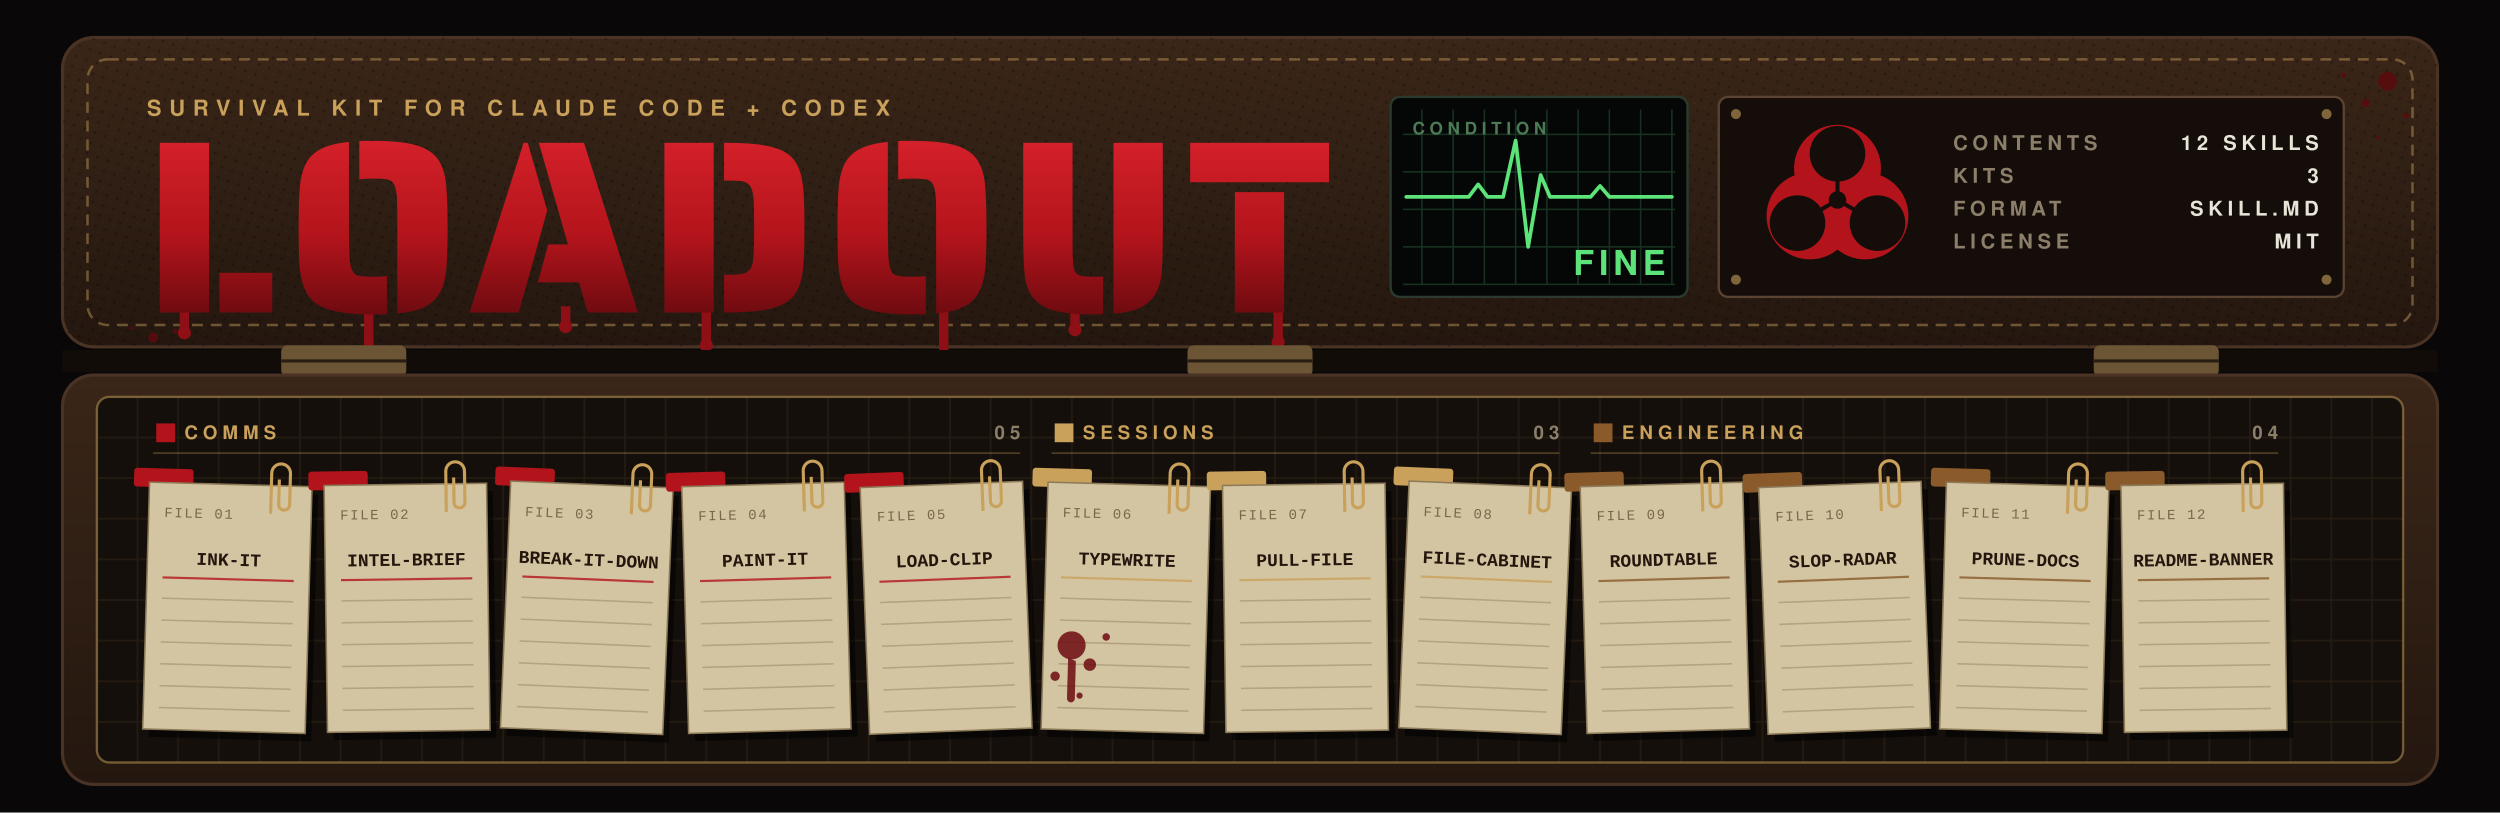
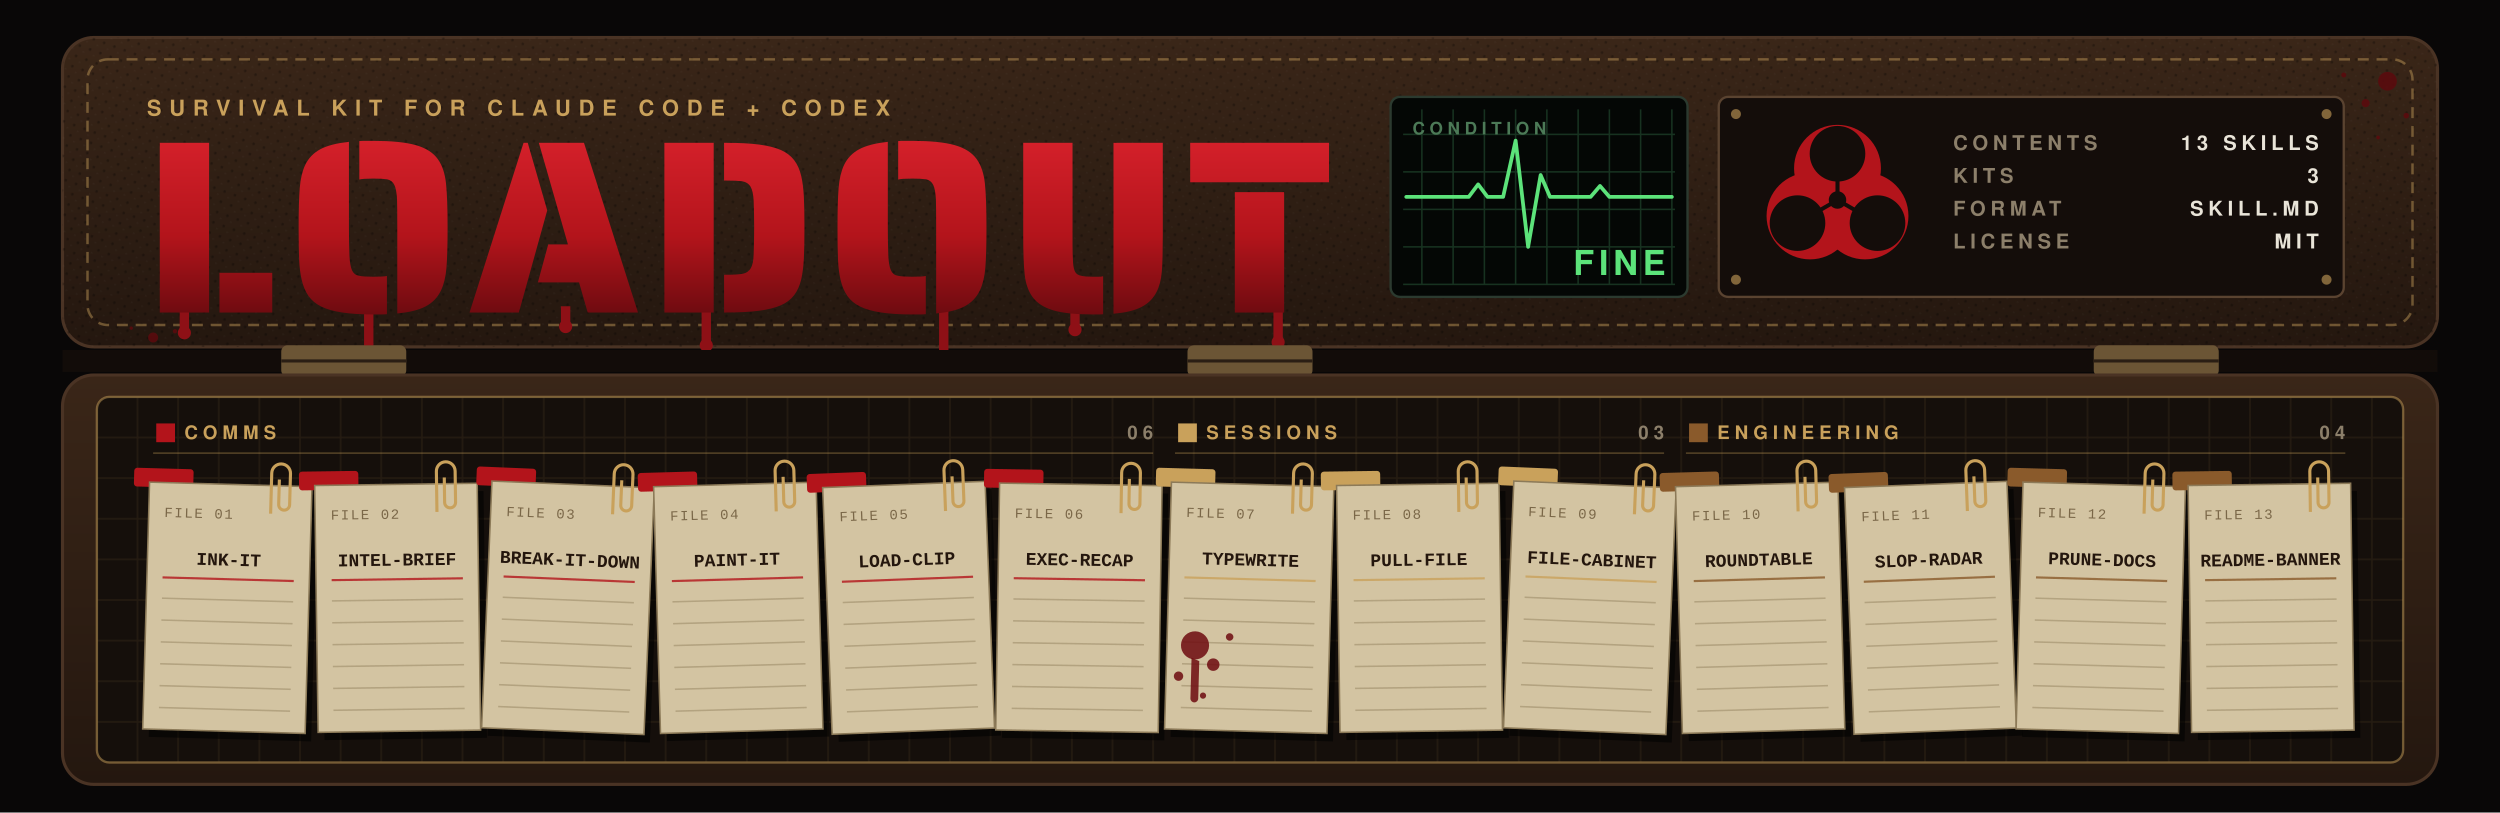
<svg xmlns="http://www.w3.org/2000/svg" viewBox="0 0 1600 520" width="1600" height="520" role="img" aria-label="loadout: a survival kit of agent skills for Claude Code and Codex">
  <defs>
    <linearGradient id="blood" x1="0" y1="0" x2="0" y2="1">
      <stop offset="0" stop-color="#D4202A" />
      <stop offset="0.55" stop-color="#B3141B" />
      <stop offset="1" stop-color="#6E0B10" />
    </linearGradient>
    <linearGradient id="leather" x1="0" y1="0" x2="0" y2="1">
      <stop offset="0" stop-color="#3A2618" />
      <stop offset="1" stop-color="#24170F" />
    </linearGradient>
    <pattern id="grain" width="7" height="7" patternUnits="userSpaceOnUse" patternTransform="rotate(20)">
      <circle cx="2" cy="3" r="0.9" fill="#000" fill-opacity="0.25" />
      <circle cx="5.5" cy="6" r="0.6" fill="#FFF" fill-opacity="0.03" />
    </pattern>
    <pattern id="grid" x="62" y="254" width="26" height="26" patternUnits="userSpaceOnUse">
      <rect width="26" height="26" fill="none" stroke="#C9A15B" stroke-opacity="0.13" stroke-width="1" />
    </pattern>
    <linearGradient id="item" x1="0" y1="0" x2="1" y2="0">
      <stop offset="0" stop-color="#D9D3C4" />
      <stop offset="0.5" stop-color="#EEE9DD" />
      <stop offset="1" stop-color="#BDB6A6" />
    </linearGradient>
    <mask id="bh">
      <rect x="1102.0" y="54.0" width="148.0" height="148.0" fill="#000" />
      <circle cx="1176.0" cy="107.7" r="27.8" fill="#fff" />
      <circle cx="1193.6" cy="138.2" r="27.8" fill="#fff" />
      <circle cx="1158.4" cy="138.2" r="27.8" fill="#fff" />
      <circle cx="1176" cy="128" r="22.2" fill="none" stroke="#fff" stroke-width="5.9" />
      <circle cx="1176.0" cy="98.4" r="17.8" fill="#000" />
      <line x1="1176" y1="128" x2="1208.0" y2="146.5" stroke="#000" stroke-width="2.6" />
      <circle cx="1201.6" cy="142.8" r="17.8" fill="#000" />
      <line x1="1176" y1="128" x2="1144.0" y2="146.5" stroke="#000" stroke-width="2.6" />
      <circle cx="1150.4" cy="142.8" r="17.8" fill="#000" />
      <line x1="1176" y1="128" x2="1176.0" y2="91.0" stroke="#000" stroke-width="2.6" />
      <circle cx="1176" cy="128" r="5.6" fill="#000" />
    </mask>
  </defs>
  <rect width="1600" height="520" fill="#090707" />
  <rect x="40" y="24" width="1520" height="198" rx="20" fill="url(#leather)" stroke="#4A3324" stroke-width="2" />
  <rect x="40" y="24" width="1520" height="198" rx="20" fill="url(#grain)" />
  <rect x="56" y="38" width="1488" height="170" rx="13" fill="none" stroke="#C9A15B" stroke-opacity="0.45" stroke-width="1.6" stroke-dasharray="7 5" />
  <circle cx="1528" cy="52" r="6" fill="#5C0A0D" fill-opacity="0.85" />
  <circle cx="1514" cy="66" r="2.6" fill="#5C0A0D" fill-opacity="0.85" />
  <circle cx="1540" cy="74" r="1.8" fill="#5C0A0D" fill-opacity="0.85" />
  <circle cx="1500" cy="48" r="1.6" fill="#5C0A0D" fill-opacity="0.85" />
  <circle cx="1522" cy="88" r="1.2" fill="#5C0A0D" fill-opacity="0.85" />
  <circle cx="98" cy="216" r="3.2" fill="#5C0A0D" fill-opacity="0.85" />
  <circle cx="112" cy="212" r="1.4" fill="#5C0A0D" fill-opacity="0.85" />
  <circle cx="84" cy="210" r="1.1" fill="#5C0A0D" fill-opacity="0.85" />
  <text x="94" y="74" fill="#C9A15B" font-family="'Helvetica Neue', Helvetica, 'Segoe UI', sans-serif" font-weight="600" font-size="14" letter-spacing="5">SURVIVAL KIT FOR CLAUDE CODE + CODEX</text>
  <path d="M115 196 V212 a3 3 0 0 0 6 0 V196 Z" fill="#8E1016" />
  <circle cx="118" cy="213" r="4.2" fill="#8E1016" />
  <path d="M233 196 V226 a3 3 0 0 0 6 0 V196 Z" fill="#8E1016" />
  <circle cx="236" cy="227" r="4.2" fill="#8E1016" />
  <path d="M359 196 V208 a3 3 0 0 0 6 0 V196 Z" fill="#8E1016" />
  <circle cx="362" cy="209" r="4.2" fill="#8E1016" />
  <path d="M449 196 V220 a3 3 0 0 0 6 0 V196 Z" fill="#8E1016" />
  <circle cx="452" cy="221" r="4.2" fill="#8E1016" />
  <path d="M601 196 V230 a3 3 0 0 0 6 0 V196 Z" fill="#8E1016" />
  <circle cx="604" cy="231" r="4.2" fill="#8E1016" />
  <path d="M685 196 V210 a3 3 0 0 0 6 0 V196 Z" fill="#8E1016" />
  <circle cx="688" cy="211" r="4.2" fill="#8E1016" />
  <path d="M815 196 V218 a3 3 0 0 0 6 0 V196 Z" fill="#8E1016" />
  <circle cx="818" cy="219" r="4.2" fill="#8E1016" />
  <g transform="translate(92.0 200.0) scale(0.1578401)">
    <path d="M65.0 -688.0H265.0V0.0H65.0ZM307.0 -161.0H521.0V0.0H307.0ZM1028.0 -344.0Q1028.0 -431.0 1027.0 -458.0Q1025.0 -499.0 1016.0 -517.5Q1007.0 -536.0 987.0 -540.0Q967.0 -543.0 930.0 -543.0Q887.0 -543.0 874.0 -539.0V-695.0Q883.0 -696.0 901.0 -696.0H930.0Q1042.0 -696.0 1103.5 -678.5Q1165.0 -661.0 1193.0 -621.0Q1219.0 -584.0 1225.5 -524.0Q1232.0 -464.0 1232.0 -344.0Q1232.0 -239.0 1227.5 -182.5Q1223.0 -126.0 1205.0 -89.0Q1185.0 -47.0 1143.5 -25.0Q1102.0 -3.0 1028.0 4.0ZM720.0 -24.0Q687.0 -40.0 668.0 -67.0Q649.0 -94.0 640.0 -134.0Q632.0 -169.0 630.0 -214.5Q628.0 -260.0 628.0 -344.0Q628.0 -449.0 632.5 -505.0Q637.0 -561.0 655.0 -599.0Q675.0 -640.0 716.0 -662.0Q757.0 -684.0 832.0 -692.0V-344.0Q832.0 -285.0 834.0 -231.0Q836.0 -190.0 844.5 -171.0Q853.0 -152.0 873.0 -149.0Q890.0 -145.0 930.0 -145.0Q971.0 -145.0 986.0 -148.0V7.0Q977.0 8.0 959.0 8.0H930.0Q784.0 8.0 720.0 -24.0ZM1540.0 -688.0H1557.0L1636.0 -414.0L1521.0 0.0H1321.0ZM1765.0 -122.0H1598.0L1640.0 -276.0H1720.0L1602.0 -688.0H1785.0L2004.0 0.0H1800.0ZM2111.0 -688.0H2311.0V0.0H2111.0ZM2353.0 -153.0H2361.0Q2410.0 -153.0 2430.5 -157.5Q2451.0 -162.0 2461.0 -179.0Q2472.0 -197.0 2473.0 -236.0Q2475.0 -286.0 2475.0 -344.0Q2475.0 -401.0 2473.0 -453.0Q2471.0 -492.0 2460.5 -510.0Q2450.0 -528.0 2427.0 -532.0Q2404.0 -535.0 2361.0 -535.0H2353.0V-688.0H2361.0Q2441.0 -688.0 2494.5 -681.0Q2548.0 -674.0 2583.0 -659.0Q2617.0 -644.0 2637.0 -618.0Q2657.0 -592.0 2666.0 -553.0Q2674.0 -518.0 2676.5 -470.5Q2679.0 -423.0 2679.0 -344.0Q2679.0 -264.0 2676.5 -217.0Q2674.0 -170.0 2666.0 -135.0Q2657.0 -96.0 2637.0 -70.0Q2617.0 -44.0 2583.0 -29.0Q2548.0 -14.0 2494.5 -7.0Q2441.0 0.0 2361.0 0.0H2353.0ZM3213.0 -344.0Q3213.0 -431.0 3212.0 -458.0Q3210.0 -499.0 3201.0 -517.5Q3192.0 -536.0 3172.0 -540.0Q3152.0 -543.0 3115.0 -543.0Q3072.0 -543.0 3059.0 -539.0V-695.0Q3068.0 -696.0 3086.0 -696.0H3115.0Q3227.0 -696.0 3288.5 -678.5Q3350.0 -661.0 3378.0 -621.0Q3404.0 -584.0 3410.5 -524.0Q3417.0 -464.0 3417.0 -344.0Q3417.0 -239.0 3412.5 -182.5Q3408.0 -126.0 3390.0 -89.0Q3370.0 -47.0 3328.5 -25.0Q3287.0 -3.0 3213.0 4.0ZM2905.0 -24.0Q2872.0 -40.0 2853.0 -67.0Q2834.0 -94.0 2825.0 -134.0Q2817.0 -169.0 2815.0 -214.5Q2813.0 -260.0 2813.0 -344.0Q2813.0 -449.0 2817.5 -505.0Q2822.0 -561.0 2840.0 -599.0Q2860.0 -640.0 2901.0 -662.0Q2942.0 -684.0 3017.0 -692.0V-344.0Q3017.0 -285.0 3019.0 -231.0Q3021.0 -190.0 3029.5 -171.0Q3038.0 -152.0 3058.0 -149.0Q3075.0 -145.0 3115.0 -145.0Q3156.0 -145.0 3171.0 -148.0V7.0Q3162.0 8.0 3144.0 8.0H3115.0Q2969.0 8.0 2905.0 -24.0ZM3603.0 -64.0Q3578.0 -99.0 3572.0 -153.0Q3566.0 -207.0 3566.0 -314.0V-688.0H3766.0V-274.0Q3766.0 -237.0 3768.0 -203.0Q3770.0 -176.0 3777.0 -164.0Q3784.0 -152.0 3801.0 -149.0Q3816.0 -145.0 3849.0 -145.0H3872.0Q3880.0 -145.0 3890.0 -147.0V7.0Q3883.0 8.0 3870.0 8.0H3849.0Q3744.0 8.0 3687.0 -9.0Q3630.0 -26.0 3603.0 -64.0ZM3932.0 -688.0H4132.0V-314.0Q4132.0 -216.0 4128.0 -166.0Q4124.0 -116.0 4106.0 -82.0Q4086.0 -43.0 4045.0 -22.0Q4004.0 -1.0 3932.0 5.0ZM4243.0 -688.0H4806.0V-528.0H4243.0ZM4424.0 -488.0H4624.0V0.0H4424.0Z" fill="url(#blood)" />
  </g>
  <g transform="translate(890 62)">
    <rect width="190" height="128" rx="6" fill="#040705" stroke="#2B3A2F" stroke-width="1.5" />
    <g stroke="#173220" stroke-width="1">
      <line x1="20" y1="8" x2="20" y2="120" />
      <line x1="40" y1="8" x2="40" y2="120" />
      <line x1="60" y1="8" x2="60" y2="120" />
      <line x1="80" y1="8" x2="80" y2="120" />
      <line x1="100" y1="8" x2="100" y2="120" />
      <line x1="120" y1="8" x2="120" y2="120" />
      <line x1="140" y1="8" x2="140" y2="120" />
      <line x1="160" y1="8" x2="160" y2="120" />
      <line x1="180" y1="8" x2="180" y2="120" />
      <line x1="8" y1="24" x2="182" y2="24" />
      <line x1="8" y1="48" x2="182" y2="48" />
      <line x1="8" y1="72" x2="182" y2="72" />
      <line x1="8" y1="96" x2="182" y2="96" />
      <line x1="8" y1="120" x2="182" y2="120" />
    </g>
    <path d="M10 64 H50 L56 56 L62 64 H72 L80 28 L88 96 L96 50 L102 64 H128 L134 57 L140 64 H180" fill="none" stroke="#5CE37A" stroke-width="2.4" stroke-linejoin="round" stroke-linecap="round" />
    <text x="14" y="24" fill="#4C7A57" font-family="'Helvetica Neue', Helvetica, 'Segoe UI', sans-serif" font-size="11" font-weight="700" letter-spacing="3">CONDITION</text>
    <text x="176" y="114" fill="#5CE37A" font-family="'Helvetica Neue', Helvetica, 'Segoe UI', sans-serif" font-size="22" font-weight="800" letter-spacing="3" text-anchor="end">FINE</text>
  </g>
  <g>
    <rect x="1100" y="62" width="400" height="128" rx="6" fill="#140D0A" stroke="#5A4330" stroke-width="1.5" />
    <circle cx="1111" cy="73" r="3.2" fill="#C9A15B" fill-opacity="0.6" />
    <circle cx="1489" cy="73" r="3.2" fill="#C9A15B" fill-opacity="0.6" />
    <circle cx="1111" cy="179" r="3.2" fill="#C9A15B" fill-opacity="0.6" />
    <circle cx="1489" cy="179" r="3.2" fill="#C9A15B" fill-opacity="0.6" />
    <rect x="1102.0" y="54.0" width="148.0" height="148.0" fill="#B3141B" mask="url(#bh)" />
    <g font-family="'Helvetica Neue', Helvetica, 'Segoe UI', sans-serif" font-weight="600" letter-spacing="3" font-size="13">
      <text x="1250" y="96" fill="#8C7F6A">CONTENTS</text>
-       <text x="1484" y="96" fill="#E9E4D8" text-anchor="end">12 SKILLS</text>
+       <text x="1484" y="96" fill="#E9E4D8" text-anchor="end">13 SKILLS</text>
      <text x="1250" y="117" fill="#8C7F6A">KITS</text>
      <text x="1484" y="117" fill="#E9E4D8" text-anchor="end">3</text>
      <text x="1250" y="138" fill="#8C7F6A">FORMAT</text>
      <text x="1484" y="138" fill="#E9E4D8" text-anchor="end">SKILL.MD</text>
      <text x="1250" y="159" fill="#8C7F6A">LICENSE</text>
      <text x="1484" y="159" fill="#E9E4D8" text-anchor="end">MIT</text>
    </g>
  </g>
  <rect x="40" y="224" width="1520" height="14" fill="#120C09" />
  <rect x="180" y="221" width="80" height="20" rx="4" fill="#6B5535" />
  <line x1="180" y1="231" x2="260" y2="231" stroke="#2A1E14" stroke-width="2" />
  <rect x="760" y="221" width="80" height="20" rx="4" fill="#6B5535" />
  <line x1="760" y1="231" x2="840" y2="231" stroke="#2A1E14" stroke-width="2" />
  <rect x="1340" y="221" width="80" height="20" rx="4" fill="#6B5535" />
  <line x1="1340" y1="231" x2="1420" y2="231" stroke="#2A1E14" stroke-width="2" />
  <rect x="40" y="240" width="1520" height="262" rx="20" fill="url(#leather)" stroke="#4A3324" stroke-width="2" />
  <rect x="62" y="254" width="1476" height="234" rx="8" fill="#150F0B" />
  <pattern id="gridw" x="62" y="254" width="26" height="26" patternUnits="userSpaceOnUse">
    <rect width="26" height="26" fill="none" stroke="#C9A15B" stroke-opacity="0.09" stroke-width="1" />
  </pattern>
  <rect x="62" y="254" width="1476" height="234" rx="8" fill="url(#gridw)" />
  <rect x="62" y="254" width="1476" height="234" rx="8" fill="none" stroke="#C9A15B" stroke-opacity="0.5" stroke-width="1.5" />
  <rect x="100.0" y="271" width="12" height="12" fill="#B3141B" />
  <g font-family="'Helvetica Neue', Helvetica, 'Segoe UI', sans-serif" font-weight="700" font-size="12" letter-spacing="3.2">
    <text x="118.0" y="281" fill="#C9A15B">COMMS</text>
-     <text x="653.0" y="281" fill="#8C7F6A" text-anchor="end">05</text>
-     <line x1="98.0" y1="290" x2="653.0" y2="290" stroke="#C9A15B" stroke-opacity="0.35" />
+     <text x="738.0" y="281" fill="#8C7F6A" text-anchor="end">06</text>
+     <line x1="98.0" y1="290" x2="738.0" y2="290" stroke="#C9A15B" stroke-opacity="0.35" />
  </g>
  <g transform="rotate(1.6 145.5 389.0)">
    <rect x="97.5" y="315" width="104" height="158" fill="#000" fill-opacity="0.55" />
    <rect x="83.5" y="301" width="38" height="12" rx="2" fill="#B3141B" />
    <rect x="93.5" y="310" width="104" height="158" fill="#D3C4A2" stroke="#8C7A58" stroke-width="1" />
    <line x1="103.5" y1="384" x2="187.5" y2="384" stroke="#8C7A58" stroke-opacity="0.45" />
    <line x1="103.5" y1="398" x2="187.5" y2="398" stroke="#8C7A58" stroke-opacity="0.45" />
    <line x1="103.5" y1="412" x2="187.5" y2="412" stroke="#8C7A58" stroke-opacity="0.45" />
    <line x1="103.5" y1="426" x2="187.5" y2="426" stroke="#8C7A58" stroke-opacity="0.45" />
    <line x1="103.5" y1="440" x2="187.5" y2="440" stroke="#8C7A58" stroke-opacity="0.45" />
    <line x1="103.5" y1="454" x2="187.5" y2="454" stroke="#8C7A58" stroke-opacity="0.45" />
    <text x="103.5" y="332" font-family="'Courier New', Courier, monospace" font-size="9" letter-spacing="1" fill="#7A6748">FILE 01</text>
    <text x="145.5" y="362" font-family="'Courier New', Courier, monospace" font-weight="700" font-size="11.5" fill="#24160D" text-anchor="middle">INK-IT</text>
    <rect x="103.5" y="370" width="84" height="1.4" fill="#B3141B" fill-opacity="0.8" />
    <path d="M171.5 328 V302 a6 6 0 0 1 12 0 V322 a3.5 3.5 0 0 1 -7 0 V306" fill="none" stroke="#C9A15B" stroke-width="2" />
  </g>
-   <g transform="rotate(-0.8 260.5 389.0)">
-     <rect x="212.5" y="315" width="104" height="158" fill="#000" fill-opacity="0.55" />
-     <rect x="198.5" y="301" width="38" height="12" rx="2" fill="#B3141B" />
-     <rect x="208.5" y="310" width="104" height="158" fill="#D3C4A2" stroke="#8C7A58" stroke-width="1" />
-     <line x1="218.5" y1="384" x2="302.5" y2="384" stroke="#8C7A58" stroke-opacity="0.45" />
-     <line x1="218.5" y1="398" x2="302.5" y2="398" stroke="#8C7A58" stroke-opacity="0.45" />
-     <line x1="218.5" y1="412" x2="302.5" y2="412" stroke="#8C7A58" stroke-opacity="0.45" />
-     <line x1="218.5" y1="426" x2="302.5" y2="426" stroke="#8C7A58" stroke-opacity="0.45" />
-     <line x1="218.5" y1="440" x2="302.5" y2="440" stroke="#8C7A58" stroke-opacity="0.45" />
-     <line x1="218.5" y1="454" x2="302.5" y2="454" stroke="#8C7A58" stroke-opacity="0.45" />
-     <text x="218.5" y="332" font-family="'Courier New', Courier, monospace" font-size="9" letter-spacing="1" fill="#7A6748">FILE 02</text>
-     <text x="260.5" y="362" font-family="'Courier New', Courier, monospace" font-weight="700" font-size="11.5" fill="#24160D" text-anchor="middle">INTEL-BRIEF</text>
-     <rect x="218.5" y="370" width="84" height="1.4" fill="#B3141B" fill-opacity="0.8" />
-     <path d="M286.5 328 V302 a6 6 0 0 1 12 0 V322 a3.5 3.5 0 0 1 -7 0 V306" fill="none" stroke="#C9A15B" stroke-width="2" />
-   </g>
-   <g transform="rotate(2.4 375.5 389.0)">
-     <rect x="327.5" y="315" width="104" height="158" fill="#000" fill-opacity="0.55" />
-     <rect x="313.5" y="301" width="38" height="12" rx="2" fill="#B3141B" />
-     <rect x="323.5" y="310" width="104" height="158" fill="#D3C4A2" stroke="#8C7A58" stroke-width="1" />
-     <line x1="333.5" y1="384" x2="417.5" y2="384" stroke="#8C7A58" stroke-opacity="0.45" />
-     <line x1="333.5" y1="398" x2="417.5" y2="398" stroke="#8C7A58" stroke-opacity="0.45" />
-     <line x1="333.5" y1="412" x2="417.5" y2="412" stroke="#8C7A58" stroke-opacity="0.45" />
-     <line x1="333.5" y1="426" x2="417.5" y2="426" stroke="#8C7A58" stroke-opacity="0.45" />
-     <line x1="333.5" y1="440" x2="417.5" y2="440" stroke="#8C7A58" stroke-opacity="0.45" />
-     <line x1="333.5" y1="454" x2="417.5" y2="454" stroke="#8C7A58" stroke-opacity="0.45" />
-     <text x="333.5" y="332" font-family="'Courier New', Courier, monospace" font-size="9" letter-spacing="1" fill="#7A6748">FILE 03</text>
-     <text x="375.5" y="362" font-family="'Courier New', Courier, monospace" font-weight="700" font-size="11.5" fill="#24160D" text-anchor="middle">BREAK-IT-DOWN</text>
-     <rect x="333.5" y="370" width="84" height="1.4" fill="#B3141B" fill-opacity="0.8" />
-     <path d="M401.5 328 V302 a6 6 0 0 1 12 0 V322 a3.5 3.5 0 0 1 -7 0 V306" fill="none" stroke="#C9A15B" stroke-width="2" />
-   </g>
-   <g transform="rotate(-1.6 490.5 389.0)">
-     <rect x="442.5" y="315" width="104" height="158" fill="#000" fill-opacity="0.55" />
-     <rect x="428.5" y="301" width="38" height="12" rx="2" fill="#B3141B" />
-     <rect x="438.5" y="310" width="104" height="158" fill="#D3C4A2" stroke="#8C7A58" stroke-width="1" />
-     <line x1="448.5" y1="384" x2="532.5" y2="384" stroke="#8C7A58" stroke-opacity="0.45" />
-     <line x1="448.5" y1="398" x2="532.5" y2="398" stroke="#8C7A58" stroke-opacity="0.45" />
-     <line x1="448.5" y1="412" x2="532.5" y2="412" stroke="#8C7A58" stroke-opacity="0.45" />
-     <line x1="448.5" y1="426" x2="532.5" y2="426" stroke="#8C7A58" stroke-opacity="0.45" />
-     <line x1="448.5" y1="440" x2="532.5" y2="440" stroke="#8C7A58" stroke-opacity="0.45" />
-     <line x1="448.5" y1="454" x2="532.5" y2="454" stroke="#8C7A58" stroke-opacity="0.45" />
-     <text x="448.5" y="332" font-family="'Courier New', Courier, monospace" font-size="9" letter-spacing="1" fill="#7A6748">FILE 04</text>
-     <text x="490.5" y="362" font-family="'Courier New', Courier, monospace" font-weight="700" font-size="11.5" fill="#24160D" text-anchor="middle">PAINT-IT</text>
-     <rect x="448.5" y="370" width="84" height="1.4" fill="#B3141B" fill-opacity="0.8" />
-     <path d="M516.5 328 V302 a6 6 0 0 1 12 0 V322 a3.5 3.5 0 0 1 -7 0 V306" fill="none" stroke="#C9A15B" stroke-width="2" />
-   </g>
-   <g transform="rotate(-2.2 605.5 389.0)">
-     <rect x="557.5" y="315" width="104" height="158" fill="#000" fill-opacity="0.55" />
-     <rect x="543.5" y="301" width="38" height="12" rx="2" fill="#B3141B" />
-     <rect x="553.5" y="310" width="104" height="158" fill="#D3C4A2" stroke="#8C7A58" stroke-width="1" />
-     <line x1="563.5" y1="384" x2="647.5" y2="384" stroke="#8C7A58" stroke-opacity="0.45" />
-     <line x1="563.5" y1="398" x2="647.5" y2="398" stroke="#8C7A58" stroke-opacity="0.45" />
-     <line x1="563.5" y1="412" x2="647.5" y2="412" stroke="#8C7A58" stroke-opacity="0.45" />
-     <line x1="563.5" y1="426" x2="647.5" y2="426" stroke="#8C7A58" stroke-opacity="0.45" />
-     <line x1="563.5" y1="440" x2="647.5" y2="440" stroke="#8C7A58" stroke-opacity="0.45" />
-     <line x1="563.5" y1="454" x2="647.5" y2="454" stroke="#8C7A58" stroke-opacity="0.45" />
-     <text x="563.5" y="332" font-family="'Courier New', Courier, monospace" font-size="9" letter-spacing="1" fill="#7A6748">FILE 05</text>
-     <text x="605.5" y="362" font-family="'Courier New', Courier, monospace" font-weight="700" font-size="11.5" fill="#24160D" text-anchor="middle">LOAD-CLIP</text>
-     <rect x="563.5" y="370" width="84" height="1.4" fill="#B3141B" fill-opacity="0.8" />
-     <path d="M631.5 328 V302 a6 6 0 0 1 12 0 V322 a3.5 3.5 0 0 1 -7 0 V306" fill="none" stroke="#C9A15B" stroke-width="2" />
-   </g>
-   <rect x="675.0" y="271" width="12" height="12" fill="#C9A15B" />
+   <g transform="rotate(-0.8 254.5 389.0)">
+     <rect x="206.5" y="315" width="104" height="158" fill="#000" fill-opacity="0.55" />
+     <rect x="192.5" y="301" width="38" height="12" rx="2" fill="#B3141B" />
+     <rect x="202.5" y="310" width="104" height="158" fill="#D3C4A2" stroke="#8C7A58" stroke-width="1" />
+     <line x1="212.5" y1="384" x2="296.5" y2="384" stroke="#8C7A58" stroke-opacity="0.45" />
+     <line x1="212.5" y1="398" x2="296.5" y2="398" stroke="#8C7A58" stroke-opacity="0.45" />
+     <line x1="212.5" y1="412" x2="296.5" y2="412" stroke="#8C7A58" stroke-opacity="0.45" />
+     <line x1="212.5" y1="426" x2="296.5" y2="426" stroke="#8C7A58" stroke-opacity="0.45" />
+     <line x1="212.5" y1="440" x2="296.5" y2="440" stroke="#8C7A58" stroke-opacity="0.45" />
+     <line x1="212.5" y1="454" x2="296.5" y2="454" stroke="#8C7A58" stroke-opacity="0.45" />
+     <text x="212.5" y="332" font-family="'Courier New', Courier, monospace" font-size="9" letter-spacing="1" fill="#7A6748">FILE 02</text>
+     <text x="254.5" y="362" font-family="'Courier New', Courier, monospace" font-weight="700" font-size="11.5" fill="#24160D" text-anchor="middle">INTEL-BRIEF</text>
+     <rect x="212.5" y="370" width="84" height="1.4" fill="#B3141B" fill-opacity="0.8" />
+     <path d="M280.5 328 V302 a6 6 0 0 1 12 0 V322 a3.5 3.5 0 0 1 -7 0 V306" fill="none" stroke="#C9A15B" stroke-width="2" />
+   </g>
+   <g transform="rotate(2.4 363.5 389.0)">
+     <rect x="315.5" y="315" width="104" height="158" fill="#000" fill-opacity="0.55" />
+     <rect x="301.5" y="301" width="38" height="12" rx="2" fill="#B3141B" />
+     <rect x="311.5" y="310" width="104" height="158" fill="#D3C4A2" stroke="#8C7A58" stroke-width="1" />
+     <line x1="321.5" y1="384" x2="405.5" y2="384" stroke="#8C7A58" stroke-opacity="0.45" />
+     <line x1="321.5" y1="398" x2="405.5" y2="398" stroke="#8C7A58" stroke-opacity="0.45" />
+     <line x1="321.5" y1="412" x2="405.5" y2="412" stroke="#8C7A58" stroke-opacity="0.45" />
+     <line x1="321.5" y1="426" x2="405.5" y2="426" stroke="#8C7A58" stroke-opacity="0.45" />
+     <line x1="321.5" y1="440" x2="405.5" y2="440" stroke="#8C7A58" stroke-opacity="0.45" />
+     <line x1="321.5" y1="454" x2="405.5" y2="454" stroke="#8C7A58" stroke-opacity="0.45" />
+     <text x="321.5" y="332" font-family="'Courier New', Courier, monospace" font-size="9" letter-spacing="1" fill="#7A6748">FILE 03</text>
+     <text x="363.5" y="362" font-family="'Courier New', Courier, monospace" font-weight="700" font-size="11.5" fill="#24160D" text-anchor="middle">BREAK-IT-DOWN</text>
+     <rect x="321.5" y="370" width="84" height="1.4" fill="#B3141B" fill-opacity="0.8" />
+     <path d="M389.5 328 V302 a6 6 0 0 1 12 0 V322 a3.5 3.5 0 0 1 -7 0 V306" fill="none" stroke="#C9A15B" stroke-width="2" />
+   </g>
+   <g transform="rotate(-1.6 472.5 389.0)">
+     <rect x="424.5" y="315" width="104" height="158" fill="#000" fill-opacity="0.55" />
+     <rect x="410.5" y="301" width="38" height="12" rx="2" fill="#B3141B" />
+     <rect x="420.5" y="310" width="104" height="158" fill="#D3C4A2" stroke="#8C7A58" stroke-width="1" />
+     <line x1="430.5" y1="384" x2="514.5" y2="384" stroke="#8C7A58" stroke-opacity="0.45" />
+     <line x1="430.5" y1="398" x2="514.5" y2="398" stroke="#8C7A58" stroke-opacity="0.45" />
+     <line x1="430.5" y1="412" x2="514.5" y2="412" stroke="#8C7A58" stroke-opacity="0.45" />
+     <line x1="430.5" y1="426" x2="514.5" y2="426" stroke="#8C7A58" stroke-opacity="0.45" />
+     <line x1="430.5" y1="440" x2="514.5" y2="440" stroke="#8C7A58" stroke-opacity="0.45" />
+     <line x1="430.5" y1="454" x2="514.5" y2="454" stroke="#8C7A58" stroke-opacity="0.45" />
+     <text x="430.5" y="332" font-family="'Courier New', Courier, monospace" font-size="9" letter-spacing="1" fill="#7A6748">FILE 04</text>
+     <text x="472.5" y="362" font-family="'Courier New', Courier, monospace" font-weight="700" font-size="11.5" fill="#24160D" text-anchor="middle">PAINT-IT</text>
+     <rect x="430.5" y="370" width="84" height="1.4" fill="#B3141B" fill-opacity="0.8" />
+     <path d="M498.5 328 V302 a6 6 0 0 1 12 0 V322 a3.5 3.5 0 0 1 -7 0 V306" fill="none" stroke="#C9A15B" stroke-width="2" />
+   </g>
+   <g transform="rotate(-2.2 581.5 389.0)">
+     <rect x="533.5" y="315" width="104" height="158" fill="#000" fill-opacity="0.55" />
+     <rect x="519.5" y="301" width="38" height="12" rx="2" fill="#B3141B" />
+     <rect x="529.5" y="310" width="104" height="158" fill="#D3C4A2" stroke="#8C7A58" stroke-width="1" />
+     <line x1="539.5" y1="384" x2="623.5" y2="384" stroke="#8C7A58" stroke-opacity="0.45" />
+     <line x1="539.5" y1="398" x2="623.5" y2="398" stroke="#8C7A58" stroke-opacity="0.45" />
+     <line x1="539.5" y1="412" x2="623.5" y2="412" stroke="#8C7A58" stroke-opacity="0.45" />
+     <line x1="539.5" y1="426" x2="623.5" y2="426" stroke="#8C7A58" stroke-opacity="0.45" />
+     <line x1="539.5" y1="440" x2="623.5" y2="440" stroke="#8C7A58" stroke-opacity="0.45" />
+     <line x1="539.5" y1="454" x2="623.5" y2="454" stroke="#8C7A58" stroke-opacity="0.45" />
+     <text x="539.5" y="332" font-family="'Courier New', Courier, monospace" font-size="9" letter-spacing="1" fill="#7A6748">FILE 05</text>
+     <text x="581.5" y="362" font-family="'Courier New', Courier, monospace" font-weight="700" font-size="11.5" fill="#24160D" text-anchor="middle">LOAD-CLIP</text>
+     <rect x="539.5" y="370" width="84" height="1.4" fill="#B3141B" fill-opacity="0.8" />
+     <path d="M607.5 328 V302 a6 6 0 0 1 12 0 V322 a3.5 3.5 0 0 1 -7 0 V306" fill="none" stroke="#C9A15B" stroke-width="2" />
+   </g>
+   <g transform="rotate(0.9 690.5 389.0)">
+     <rect x="642.5" y="315" width="104" height="158" fill="#000" fill-opacity="0.55" />
+     <rect x="628.5" y="301" width="38" height="12" rx="2" fill="#B3141B" />
+     <rect x="638.5" y="310" width="104" height="158" fill="#D3C4A2" stroke="#8C7A58" stroke-width="1" />
+     <line x1="648.5" y1="384" x2="732.5" y2="384" stroke="#8C7A58" stroke-opacity="0.45" />
+     <line x1="648.5" y1="398" x2="732.5" y2="398" stroke="#8C7A58" stroke-opacity="0.45" />
+     <line x1="648.5" y1="412" x2="732.5" y2="412" stroke="#8C7A58" stroke-opacity="0.45" />
+     <line x1="648.5" y1="426" x2="732.5" y2="426" stroke="#8C7A58" stroke-opacity="0.45" />
+     <line x1="648.5" y1="440" x2="732.5" y2="440" stroke="#8C7A58" stroke-opacity="0.45" />
+     <line x1="648.5" y1="454" x2="732.5" y2="454" stroke="#8C7A58" stroke-opacity="0.45" />
+     <text x="648.5" y="332" font-family="'Courier New', Courier, monospace" font-size="9" letter-spacing="1" fill="#7A6748">FILE 06</text>
+     <text x="690.5" y="362" font-family="'Courier New', Courier, monospace" font-weight="700" font-size="11.5" fill="#24160D" text-anchor="middle">EXEC-RECAP</text>
+     <rect x="648.5" y="370" width="84" height="1.4" fill="#B3141B" fill-opacity="0.8" />
+     <path d="M716.5 328 V302 a6 6 0 0 1 12 0 V322 a3.5 3.5 0 0 1 -7 0 V306" fill="none" stroke="#C9A15B" stroke-width="2" />
+   </g>
+   <rect x="754.0" y="271" width="12" height="12" fill="#C9A15B" />
  <g font-family="'Helvetica Neue', Helvetica, 'Segoe UI', sans-serif" font-weight="700" font-size="12" letter-spacing="3.2">
-     <text x="693.0" y="281" fill="#C9A15B">SESSIONS</text>
-     <text x="998.0" y="281" fill="#8C7F6A" text-anchor="end">03</text>
-     <line x1="673.0" y1="290" x2="998.0" y2="290" stroke="#C9A15B" stroke-opacity="0.35" />
-   </g>
-   <g transform="rotate(1.6 720.5 389.0)">
-     <rect x="672.5" y="315" width="104" height="158" fill="#000" fill-opacity="0.55" />
-     <rect x="658.5" y="301" width="38" height="12" rx="2" fill="#C9A15B" />
-     <rect x="668.5" y="310" width="104" height="158" fill="#D3C4A2" stroke="#8C7A58" stroke-width="1" />
-     <line x1="678.5" y1="384" x2="762.5" y2="384" stroke="#8C7A58" stroke-opacity="0.45" />
-     <line x1="678.5" y1="398" x2="762.5" y2="398" stroke="#8C7A58" stroke-opacity="0.45" />
-     <line x1="678.5" y1="412" x2="762.5" y2="412" stroke="#8C7A58" stroke-opacity="0.45" />
-     <line x1="678.5" y1="426" x2="762.5" y2="426" stroke="#8C7A58" stroke-opacity="0.45" />
-     <line x1="678.5" y1="440" x2="762.5" y2="440" stroke="#8C7A58" stroke-opacity="0.45" />
-     <line x1="678.5" y1="454" x2="762.5" y2="454" stroke="#8C7A58" stroke-opacity="0.45" />
-     <text x="678.5" y="332" font-family="'Courier New', Courier, monospace" font-size="9" letter-spacing="1" fill="#7A6748">FILE 06</text>
-     <text x="720.5" y="362" font-family="'Courier New', Courier, monospace" font-weight="700" font-size="11.5" fill="#24160D" text-anchor="middle">TYPEWRITE</text>
-     <rect x="678.5" y="370" width="84" height="1.4" fill="#C9A15B" fill-opacity="0.8" />
-     <path d="M746.5 328 V302 a6 6 0 0 1 12 0 V322 a3.5 3.5 0 0 1 -7 0 V306" fill="none" stroke="#C9A15B" stroke-width="2" />
-     <circle cx="686.5" cy="414" r="9" fill="#6E0B10" fill-opacity="0.85" />
-     <circle cx="698.5" cy="426" r="4" fill="#6E0B10" fill-opacity="0.85" />
-     <circle cx="676.5" cy="434" r="3" fill="#6E0B10" fill-opacity="0.85" />
-     <circle cx="708.5" cy="408" r="2.4" fill="#6E0B10" fill-opacity="0.85" />
-     <circle cx="692.5" cy="446" r="2" fill="#6E0B10" fill-opacity="0.85" />
-     <path d="M684.5 422 v26 a2.5 2.5 0 0 0 5 0 v-24 Z" fill="#6E0B10" fill-opacity="0.85" />
-   </g>
-   <g transform="rotate(-0.8 835.5 389.0)">
-     <rect x="787.5" y="315" width="104" height="158" fill="#000" fill-opacity="0.55" />
-     <rect x="773.5" y="301" width="38" height="12" rx="2" fill="#C9A15B" />
-     <rect x="783.5" y="310" width="104" height="158" fill="#D3C4A2" stroke="#8C7A58" stroke-width="1" />
-     <line x1="793.5" y1="384" x2="877.5" y2="384" stroke="#8C7A58" stroke-opacity="0.45" />
-     <line x1="793.5" y1="398" x2="877.5" y2="398" stroke="#8C7A58" stroke-opacity="0.45" />
-     <line x1="793.5" y1="412" x2="877.5" y2="412" stroke="#8C7A58" stroke-opacity="0.45" />
-     <line x1="793.5" y1="426" x2="877.5" y2="426" stroke="#8C7A58" stroke-opacity="0.45" />
-     <line x1="793.5" y1="440" x2="877.5" y2="440" stroke="#8C7A58" stroke-opacity="0.45" />
-     <line x1="793.5" y1="454" x2="877.5" y2="454" stroke="#8C7A58" stroke-opacity="0.45" />
-     <text x="793.5" y="332" font-family="'Courier New', Courier, monospace" font-size="9" letter-spacing="1" fill="#7A6748">FILE 07</text>
-     <text x="835.5" y="362" font-family="'Courier New', Courier, monospace" font-weight="700" font-size="11.5" fill="#24160D" text-anchor="middle">PULL-FILE</text>
-     <rect x="793.5" y="370" width="84" height="1.4" fill="#C9A15B" fill-opacity="0.8" />
-     <path d="M861.5 328 V302 a6 6 0 0 1 12 0 V322 a3.5 3.5 0 0 1 -7 0 V306" fill="none" stroke="#C9A15B" stroke-width="2" />
-   </g>
-   <g transform="rotate(2.4 950.5 389.0)">
-     <rect x="902.5" y="315" width="104" height="158" fill="#000" fill-opacity="0.55" />
-     <rect x="888.5" y="301" width="38" height="12" rx="2" fill="#C9A15B" />
-     <rect x="898.5" y="310" width="104" height="158" fill="#D3C4A2" stroke="#8C7A58" stroke-width="1" />
-     <line x1="908.5" y1="384" x2="992.5" y2="384" stroke="#8C7A58" stroke-opacity="0.45" />
-     <line x1="908.5" y1="398" x2="992.5" y2="398" stroke="#8C7A58" stroke-opacity="0.45" />
-     <line x1="908.5" y1="412" x2="992.5" y2="412" stroke="#8C7A58" stroke-opacity="0.45" />
-     <line x1="908.5" y1="426" x2="992.5" y2="426" stroke="#8C7A58" stroke-opacity="0.45" />
-     <line x1="908.5" y1="440" x2="992.5" y2="440" stroke="#8C7A58" stroke-opacity="0.45" />
-     <line x1="908.5" y1="454" x2="992.5" y2="454" stroke="#8C7A58" stroke-opacity="0.45" />
-     <text x="908.5" y="332" font-family="'Courier New', Courier, monospace" font-size="9" letter-spacing="1" fill="#7A6748">FILE 08</text>
-     <text x="950.5" y="362" font-family="'Courier New', Courier, monospace" font-weight="700" font-size="11.5" fill="#24160D" text-anchor="middle">FILE-CABINET</text>
-     <rect x="908.5" y="370" width="84" height="1.4" fill="#C9A15B" fill-opacity="0.8" />
-     <path d="M976.5 328 V302 a6 6 0 0 1 12 0 V322 a3.5 3.5 0 0 1 -7 0 V306" fill="none" stroke="#C9A15B" stroke-width="2" />
-   </g>
-   <rect x="1020.0" y="271" width="12" height="12" fill="#8A5A2B" />
+     <text x="772.0" y="281" fill="#C9A15B">SESSIONS</text>
+     <text x="1065.0" y="281" fill="#8C7F6A" text-anchor="end">03</text>
+     <line x1="752.0" y1="290" x2="1065.0" y2="290" stroke="#C9A15B" stroke-opacity="0.35" />
+   </g>
+   <g transform="rotate(1.6 799.5 389.0)">
+     <rect x="751.5" y="315" width="104" height="158" fill="#000" fill-opacity="0.55" />
+     <rect x="737.5" y="301" width="38" height="12" rx="2" fill="#C9A15B" />
+     <rect x="747.5" y="310" width="104" height="158" fill="#D3C4A2" stroke="#8C7A58" stroke-width="1" />
+     <line x1="757.5" y1="384" x2="841.5" y2="384" stroke="#8C7A58" stroke-opacity="0.45" />
+     <line x1="757.5" y1="398" x2="841.5" y2="398" stroke="#8C7A58" stroke-opacity="0.45" />
+     <line x1="757.5" y1="412" x2="841.5" y2="412" stroke="#8C7A58" stroke-opacity="0.45" />
+     <line x1="757.5" y1="426" x2="841.5" y2="426" stroke="#8C7A58" stroke-opacity="0.45" />
+     <line x1="757.5" y1="440" x2="841.5" y2="440" stroke="#8C7A58" stroke-opacity="0.45" />
+     <line x1="757.5" y1="454" x2="841.5" y2="454" stroke="#8C7A58" stroke-opacity="0.45" />
+     <text x="757.5" y="332" font-family="'Courier New', Courier, monospace" font-size="9" letter-spacing="1" fill="#7A6748">FILE 07</text>
+     <text x="799.5" y="362" font-family="'Courier New', Courier, monospace" font-weight="700" font-size="11.5" fill="#24160D" text-anchor="middle">TYPEWRITE</text>
+     <rect x="757.5" y="370" width="84" height="1.4" fill="#C9A15B" fill-opacity="0.8" />
+     <path d="M825.5 328 V302 a6 6 0 0 1 12 0 V322 a3.5 3.5 0 0 1 -7 0 V306" fill="none" stroke="#C9A15B" stroke-width="2" />
+     <circle cx="765.5" cy="414" r="9" fill="#6E0B10" fill-opacity="0.85" />
+     <circle cx="777.5" cy="426" r="4" fill="#6E0B10" fill-opacity="0.85" />
+     <circle cx="755.5" cy="434" r="3" fill="#6E0B10" fill-opacity="0.85" />
+     <circle cx="787.5" cy="408" r="2.4" fill="#6E0B10" fill-opacity="0.85" />
+     <circle cx="771.5" cy="446" r="2" fill="#6E0B10" fill-opacity="0.85" />
+     <path d="M763.5 422 v26 a2.5 2.5 0 0 0 5 0 v-24 Z" fill="#6E0B10" fill-opacity="0.85" />
+   </g>
+   <g transform="rotate(-0.8 908.5 389.0)">
+     <rect x="860.5" y="315" width="104" height="158" fill="#000" fill-opacity="0.55" />
+     <rect x="846.5" y="301" width="38" height="12" rx="2" fill="#C9A15B" />
+     <rect x="856.5" y="310" width="104" height="158" fill="#D3C4A2" stroke="#8C7A58" stroke-width="1" />
+     <line x1="866.5" y1="384" x2="950.5" y2="384" stroke="#8C7A58" stroke-opacity="0.45" />
+     <line x1="866.5" y1="398" x2="950.5" y2="398" stroke="#8C7A58" stroke-opacity="0.45" />
+     <line x1="866.5" y1="412" x2="950.5" y2="412" stroke="#8C7A58" stroke-opacity="0.45" />
+     <line x1="866.5" y1="426" x2="950.5" y2="426" stroke="#8C7A58" stroke-opacity="0.45" />
+     <line x1="866.5" y1="440" x2="950.5" y2="440" stroke="#8C7A58" stroke-opacity="0.45" />
+     <line x1="866.5" y1="454" x2="950.5" y2="454" stroke="#8C7A58" stroke-opacity="0.45" />
+     <text x="866.5" y="332" font-family="'Courier New', Courier, monospace" font-size="9" letter-spacing="1" fill="#7A6748">FILE 08</text>
+     <text x="908.5" y="362" font-family="'Courier New', Courier, monospace" font-weight="700" font-size="11.5" fill="#24160D" text-anchor="middle">PULL-FILE</text>
+     <rect x="866.5" y="370" width="84" height="1.4" fill="#C9A15B" fill-opacity="0.8" />
+     <path d="M934.5 328 V302 a6 6 0 0 1 12 0 V322 a3.5 3.5 0 0 1 -7 0 V306" fill="none" stroke="#C9A15B" stroke-width="2" />
+   </g>
+   <g transform="rotate(2.4 1017.5 389.0)">
+     <rect x="969.5" y="315" width="104" height="158" fill="#000" fill-opacity="0.55" />
+     <rect x="955.5" y="301" width="38" height="12" rx="2" fill="#C9A15B" />
+     <rect x="965.5" y="310" width="104" height="158" fill="#D3C4A2" stroke="#8C7A58" stroke-width="1" />
+     <line x1="975.5" y1="384" x2="1059.5" y2="384" stroke="#8C7A58" stroke-opacity="0.45" />
+     <line x1="975.5" y1="398" x2="1059.5" y2="398" stroke="#8C7A58" stroke-opacity="0.45" />
+     <line x1="975.5" y1="412" x2="1059.5" y2="412" stroke="#8C7A58" stroke-opacity="0.45" />
+     <line x1="975.5" y1="426" x2="1059.5" y2="426" stroke="#8C7A58" stroke-opacity="0.45" />
+     <line x1="975.5" y1="440" x2="1059.5" y2="440" stroke="#8C7A58" stroke-opacity="0.45" />
+     <line x1="975.5" y1="454" x2="1059.5" y2="454" stroke="#8C7A58" stroke-opacity="0.45" />
+     <text x="975.5" y="332" font-family="'Courier New', Courier, monospace" font-size="9" letter-spacing="1" fill="#7A6748">FILE 09</text>
+     <text x="1017.5" y="362" font-family="'Courier New', Courier, monospace" font-weight="700" font-size="11.5" fill="#24160D" text-anchor="middle">FILE-CABINET</text>
+     <rect x="975.5" y="370" width="84" height="1.4" fill="#C9A15B" fill-opacity="0.8" />
+     <path d="M1043.5 328 V302 a6 6 0 0 1 12 0 V322 a3.5 3.5 0 0 1 -7 0 V306" fill="none" stroke="#C9A15B" stroke-width="2" />
+   </g>
+   <rect x="1081.0" y="271" width="12" height="12" fill="#8A5A2B" />
  <g font-family="'Helvetica Neue', Helvetica, 'Segoe UI', sans-serif" font-weight="700" font-size="12" letter-spacing="3.2">
-     <text x="1038.0" y="281" fill="#C9A15B">ENGINEERING</text>
-     <text x="1458.0" y="281" fill="#8C7F6A" text-anchor="end">04</text>
-     <line x1="1018.0" y1="290" x2="1458.0" y2="290" stroke="#C9A15B" stroke-opacity="0.35" />
-   </g>
-   <g transform="rotate(-1.6 1065.5 389.0)">
-     <rect x="1017.5" y="315" width="104" height="158" fill="#000" fill-opacity="0.55" />
-     <rect x="1003.5" y="301" width="38" height="12" rx="2" fill="#8A5A2B" />
-     <rect x="1013.5" y="310" width="104" height="158" fill="#D3C4A2" stroke="#8C7A58" stroke-width="1" />
-     <line x1="1023.5" y1="384" x2="1107.5" y2="384" stroke="#8C7A58" stroke-opacity="0.45" />
-     <line x1="1023.5" y1="398" x2="1107.5" y2="398" stroke="#8C7A58" stroke-opacity="0.45" />
-     <line x1="1023.5" y1="412" x2="1107.5" y2="412" stroke="#8C7A58" stroke-opacity="0.45" />
-     <line x1="1023.5" y1="426" x2="1107.5" y2="426" stroke="#8C7A58" stroke-opacity="0.45" />
-     <line x1="1023.5" y1="440" x2="1107.5" y2="440" stroke="#8C7A58" stroke-opacity="0.45" />
-     <line x1="1023.5" y1="454" x2="1107.5" y2="454" stroke="#8C7A58" stroke-opacity="0.45" />
-     <text x="1023.5" y="332" font-family="'Courier New', Courier, monospace" font-size="9" letter-spacing="1" fill="#7A6748">FILE 09</text>
-     <text x="1065.5" y="362" font-family="'Courier New', Courier, monospace" font-weight="700" font-size="11.5" fill="#24160D" text-anchor="middle">ROUNDTABLE</text>
-     <rect x="1023.5" y="370" width="84" height="1.4" fill="#8A5A2B" fill-opacity="0.8" />
-     <path d="M1091.5 328 V302 a6 6 0 0 1 12 0 V322 a3.5 3.5 0 0 1 -7 0 V306" fill="none" stroke="#C9A15B" stroke-width="2" />
-   </g>
-   <g transform="rotate(-2.2 1180.5 389.0)">
-     <rect x="1132.5" y="315" width="104" height="158" fill="#000" fill-opacity="0.55" />
-     <rect x="1118.5" y="301" width="38" height="12" rx="2" fill="#8A5A2B" />
-     <rect x="1128.5" y="310" width="104" height="158" fill="#D3C4A2" stroke="#8C7A58" stroke-width="1" />
-     <line x1="1138.5" y1="384" x2="1222.5" y2="384" stroke="#8C7A58" stroke-opacity="0.45" />
-     <line x1="1138.5" y1="398" x2="1222.5" y2="398" stroke="#8C7A58" stroke-opacity="0.45" />
-     <line x1="1138.5" y1="412" x2="1222.5" y2="412" stroke="#8C7A58" stroke-opacity="0.45" />
-     <line x1="1138.5" y1="426" x2="1222.5" y2="426" stroke="#8C7A58" stroke-opacity="0.45" />
-     <line x1="1138.5" y1="440" x2="1222.5" y2="440" stroke="#8C7A58" stroke-opacity="0.45" />
-     <line x1="1138.5" y1="454" x2="1222.5" y2="454" stroke="#8C7A58" stroke-opacity="0.45" />
-     <text x="1138.5" y="332" font-family="'Courier New', Courier, monospace" font-size="9" letter-spacing="1" fill="#7A6748">FILE 10</text>
-     <text x="1180.5" y="362" font-family="'Courier New', Courier, monospace" font-weight="700" font-size="11.5" fill="#24160D" text-anchor="middle">SLOP-RADAR</text>
-     <rect x="1138.5" y="370" width="84" height="1.4" fill="#8A5A2B" fill-opacity="0.8" />
-     <path d="M1206.5 328 V302 a6 6 0 0 1 12 0 V322 a3.5 3.5 0 0 1 -7 0 V306" fill="none" stroke="#C9A15B" stroke-width="2" />
-   </g>
-   <g transform="rotate(1.6 1295.5 389.0)">
-     <rect x="1247.5" y="315" width="104" height="158" fill="#000" fill-opacity="0.55" />
-     <rect x="1233.5" y="301" width="38" height="12" rx="2" fill="#8A5A2B" />
-     <rect x="1243.5" y="310" width="104" height="158" fill="#D3C4A2" stroke="#8C7A58" stroke-width="1" />
-     <line x1="1253.5" y1="384" x2="1337.5" y2="384" stroke="#8C7A58" stroke-opacity="0.45" />
-     <line x1="1253.5" y1="398" x2="1337.5" y2="398" stroke="#8C7A58" stroke-opacity="0.45" />
-     <line x1="1253.5" y1="412" x2="1337.5" y2="412" stroke="#8C7A58" stroke-opacity="0.45" />
-     <line x1="1253.5" y1="426" x2="1337.5" y2="426" stroke="#8C7A58" stroke-opacity="0.45" />
-     <line x1="1253.5" y1="440" x2="1337.5" y2="440" stroke="#8C7A58" stroke-opacity="0.45" />
-     <line x1="1253.5" y1="454" x2="1337.5" y2="454" stroke="#8C7A58" stroke-opacity="0.45" />
-     <text x="1253.5" y="332" font-family="'Courier New', Courier, monospace" font-size="9" letter-spacing="1" fill="#7A6748">FILE 11</text>
-     <text x="1295.5" y="362" font-family="'Courier New', Courier, monospace" font-weight="700" font-size="11.5" fill="#24160D" text-anchor="middle">PRUNE-DOCS</text>
-     <rect x="1253.5" y="370" width="84" height="1.4" fill="#8A5A2B" fill-opacity="0.8" />
-     <path d="M1321.5 328 V302 a6 6 0 0 1 12 0 V322 a3.5 3.5 0 0 1 -7 0 V306" fill="none" stroke="#C9A15B" stroke-width="2" />
-   </g>
-   <g transform="rotate(-0.8 1410.5 389.0)">
-     <rect x="1362.5" y="315" width="104" height="158" fill="#000" fill-opacity="0.55" />
-     <rect x="1348.5" y="301" width="38" height="12" rx="2" fill="#8A5A2B" />
-     <rect x="1358.5" y="310" width="104" height="158" fill="#D3C4A2" stroke="#8C7A58" stroke-width="1" />
-     <line x1="1368.5" y1="384" x2="1452.5" y2="384" stroke="#8C7A58" stroke-opacity="0.45" />
-     <line x1="1368.5" y1="398" x2="1452.5" y2="398" stroke="#8C7A58" stroke-opacity="0.45" />
-     <line x1="1368.5" y1="412" x2="1452.5" y2="412" stroke="#8C7A58" stroke-opacity="0.45" />
-     <line x1="1368.5" y1="426" x2="1452.5" y2="426" stroke="#8C7A58" stroke-opacity="0.45" />
-     <line x1="1368.5" y1="440" x2="1452.5" y2="440" stroke="#8C7A58" stroke-opacity="0.45" />
-     <line x1="1368.5" y1="454" x2="1452.5" y2="454" stroke="#8C7A58" stroke-opacity="0.45" />
-     <text x="1368.5" y="332" font-family="'Courier New', Courier, monospace" font-size="9" letter-spacing="1" fill="#7A6748">FILE 12</text>
-     <text x="1410.5" y="362" font-family="'Courier New', Courier, monospace" font-weight="700" font-size="11.5" fill="#24160D" text-anchor="middle">README-BANNER</text>
-     <rect x="1368.5" y="370" width="84" height="1.4" fill="#8A5A2B" fill-opacity="0.8" />
-     <path d="M1436.5 328 V302 a6 6 0 0 1 12 0 V322 a3.5 3.5 0 0 1 -7 0 V306" fill="none" stroke="#C9A15B" stroke-width="2" />
+     <text x="1099.0" y="281" fill="#C9A15B">ENGINEERING</text>
+     <text x="1501.0" y="281" fill="#8C7F6A" text-anchor="end">04</text>
+     <line x1="1079.0" y1="290" x2="1501.0" y2="290" stroke="#C9A15B" stroke-opacity="0.35" />
+   </g>
+   <g transform="rotate(-1.6 1126.5 389.0)">
+     <rect x="1078.5" y="315" width="104" height="158" fill="#000" fill-opacity="0.55" />
+     <rect x="1064.5" y="301" width="38" height="12" rx="2" fill="#8A5A2B" />
+     <rect x="1074.5" y="310" width="104" height="158" fill="#D3C4A2" stroke="#8C7A58" stroke-width="1" />
+     <line x1="1084.5" y1="384" x2="1168.5" y2="384" stroke="#8C7A58" stroke-opacity="0.45" />
+     <line x1="1084.5" y1="398" x2="1168.5" y2="398" stroke="#8C7A58" stroke-opacity="0.45" />
+     <line x1="1084.5" y1="412" x2="1168.5" y2="412" stroke="#8C7A58" stroke-opacity="0.45" />
+     <line x1="1084.5" y1="426" x2="1168.5" y2="426" stroke="#8C7A58" stroke-opacity="0.45" />
+     <line x1="1084.5" y1="440" x2="1168.5" y2="440" stroke="#8C7A58" stroke-opacity="0.45" />
+     <line x1="1084.5" y1="454" x2="1168.5" y2="454" stroke="#8C7A58" stroke-opacity="0.45" />
+     <text x="1084.5" y="332" font-family="'Courier New', Courier, monospace" font-size="9" letter-spacing="1" fill="#7A6748">FILE 10</text>
+     <text x="1126.5" y="362" font-family="'Courier New', Courier, monospace" font-weight="700" font-size="11.5" fill="#24160D" text-anchor="middle">ROUNDTABLE</text>
+     <rect x="1084.5" y="370" width="84" height="1.4" fill="#8A5A2B" fill-opacity="0.8" />
+     <path d="M1152.5 328 V302 a6 6 0 0 1 12 0 V322 a3.5 3.5 0 0 1 -7 0 V306" fill="none" stroke="#C9A15B" stroke-width="2" />
+   </g>
+   <g transform="rotate(-2.2 1235.5 389.0)">
+     <rect x="1187.5" y="315" width="104" height="158" fill="#000" fill-opacity="0.55" />
+     <rect x="1173.5" y="301" width="38" height="12" rx="2" fill="#8A5A2B" />
+     <rect x="1183.5" y="310" width="104" height="158" fill="#D3C4A2" stroke="#8C7A58" stroke-width="1" />
+     <line x1="1193.5" y1="384" x2="1277.5" y2="384" stroke="#8C7A58" stroke-opacity="0.45" />
+     <line x1="1193.5" y1="398" x2="1277.5" y2="398" stroke="#8C7A58" stroke-opacity="0.45" />
+     <line x1="1193.5" y1="412" x2="1277.5" y2="412" stroke="#8C7A58" stroke-opacity="0.45" />
+     <line x1="1193.5" y1="426" x2="1277.5" y2="426" stroke="#8C7A58" stroke-opacity="0.45" />
+     <line x1="1193.5" y1="440" x2="1277.5" y2="440" stroke="#8C7A58" stroke-opacity="0.45" />
+     <line x1="1193.5" y1="454" x2="1277.5" y2="454" stroke="#8C7A58" stroke-opacity="0.45" />
+     <text x="1193.5" y="332" font-family="'Courier New', Courier, monospace" font-size="9" letter-spacing="1" fill="#7A6748">FILE 11</text>
+     <text x="1235.5" y="362" font-family="'Courier New', Courier, monospace" font-weight="700" font-size="11.5" fill="#24160D" text-anchor="middle">SLOP-RADAR</text>
+     <rect x="1193.5" y="370" width="84" height="1.4" fill="#8A5A2B" fill-opacity="0.8" />
+     <path d="M1261.5 328 V302 a6 6 0 0 1 12 0 V322 a3.5 3.5 0 0 1 -7 0 V306" fill="none" stroke="#C9A15B" stroke-width="2" />
+   </g>
+   <g transform="rotate(1.6 1344.5 389.0)">
+     <rect x="1296.5" y="315" width="104" height="158" fill="#000" fill-opacity="0.55" />
+     <rect x="1282.5" y="301" width="38" height="12" rx="2" fill="#8A5A2B" />
+     <rect x="1292.5" y="310" width="104" height="158" fill="#D3C4A2" stroke="#8C7A58" stroke-width="1" />
+     <line x1="1302.5" y1="384" x2="1386.5" y2="384" stroke="#8C7A58" stroke-opacity="0.45" />
+     <line x1="1302.5" y1="398" x2="1386.5" y2="398" stroke="#8C7A58" stroke-opacity="0.45" />
+     <line x1="1302.5" y1="412" x2="1386.5" y2="412" stroke="#8C7A58" stroke-opacity="0.45" />
+     <line x1="1302.5" y1="426" x2="1386.5" y2="426" stroke="#8C7A58" stroke-opacity="0.45" />
+     <line x1="1302.5" y1="440" x2="1386.5" y2="440" stroke="#8C7A58" stroke-opacity="0.45" />
+     <line x1="1302.5" y1="454" x2="1386.5" y2="454" stroke="#8C7A58" stroke-opacity="0.45" />
+     <text x="1302.5" y="332" font-family="'Courier New', Courier, monospace" font-size="9" letter-spacing="1" fill="#7A6748">FILE 12</text>
+     <text x="1344.5" y="362" font-family="'Courier New', Courier, monospace" font-weight="700" font-size="11.5" fill="#24160D" text-anchor="middle">PRUNE-DOCS</text>
+     <rect x="1302.5" y="370" width="84" height="1.4" fill="#8A5A2B" fill-opacity="0.8" />
+     <path d="M1370.5 328 V302 a6 6 0 0 1 12 0 V322 a3.5 3.5 0 0 1 -7 0 V306" fill="none" stroke="#C9A15B" stroke-width="2" />
+   </g>
+   <g transform="rotate(-0.8 1453.5 389.0)">
+     <rect x="1405.5" y="315" width="104" height="158" fill="#000" fill-opacity="0.55" />
+     <rect x="1391.5" y="301" width="38" height="12" rx="2" fill="#8A5A2B" />
+     <rect x="1401.5" y="310" width="104" height="158" fill="#D3C4A2" stroke="#8C7A58" stroke-width="1" />
+     <line x1="1411.5" y1="384" x2="1495.5" y2="384" stroke="#8C7A58" stroke-opacity="0.45" />
+     <line x1="1411.5" y1="398" x2="1495.5" y2="398" stroke="#8C7A58" stroke-opacity="0.45" />
+     <line x1="1411.5" y1="412" x2="1495.5" y2="412" stroke="#8C7A58" stroke-opacity="0.45" />
+     <line x1="1411.5" y1="426" x2="1495.5" y2="426" stroke="#8C7A58" stroke-opacity="0.45" />
+     <line x1="1411.5" y1="440" x2="1495.5" y2="440" stroke="#8C7A58" stroke-opacity="0.45" />
+     <line x1="1411.5" y1="454" x2="1495.5" y2="454" stroke="#8C7A58" stroke-opacity="0.45" />
+     <text x="1411.5" y="332" font-family="'Courier New', Courier, monospace" font-size="9" letter-spacing="1" fill="#7A6748">FILE 13</text>
+     <text x="1453.5" y="362" font-family="'Courier New', Courier, monospace" font-weight="700" font-size="11.5" fill="#24160D" text-anchor="middle">README-BANNER</text>
+     <rect x="1411.5" y="370" width="84" height="1.4" fill="#8A5A2B" fill-opacity="0.8" />
+     <path d="M1479.5 328 V302 a6 6 0 0 1 12 0 V322 a3.5 3.5 0 0 1 -7 0 V306" fill="none" stroke="#C9A15B" stroke-width="2" />
  </g>
</svg>
